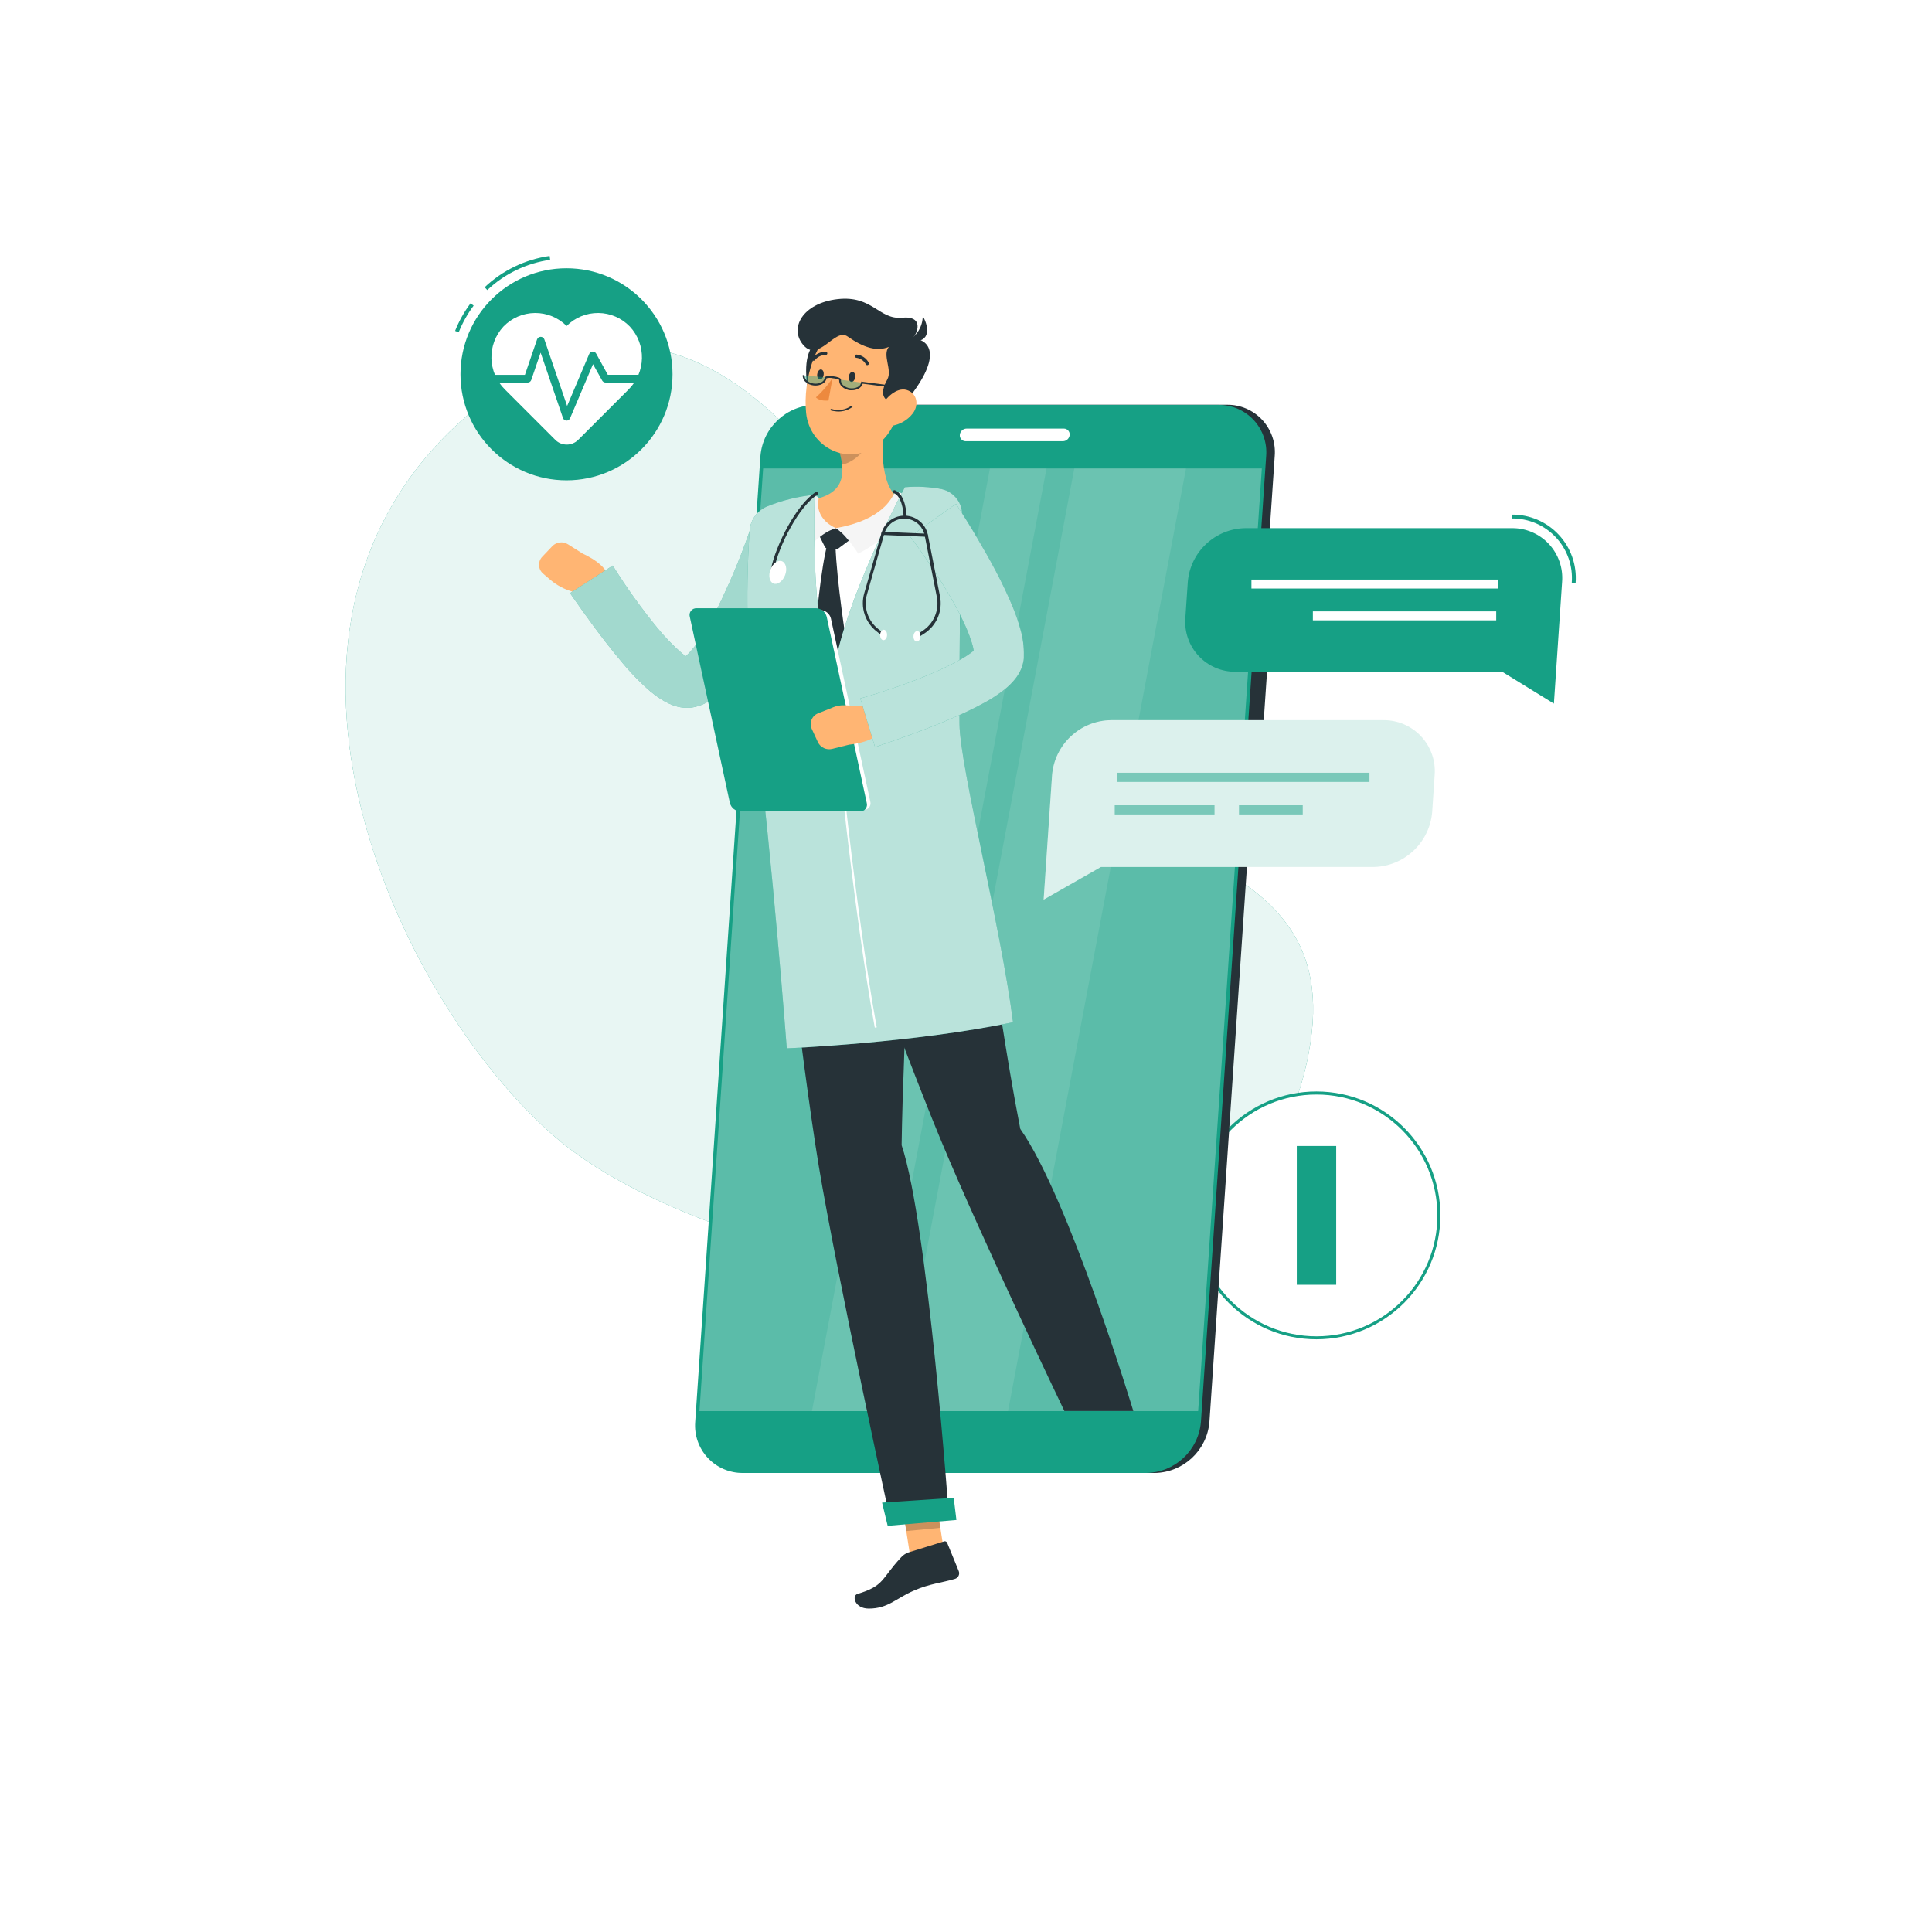
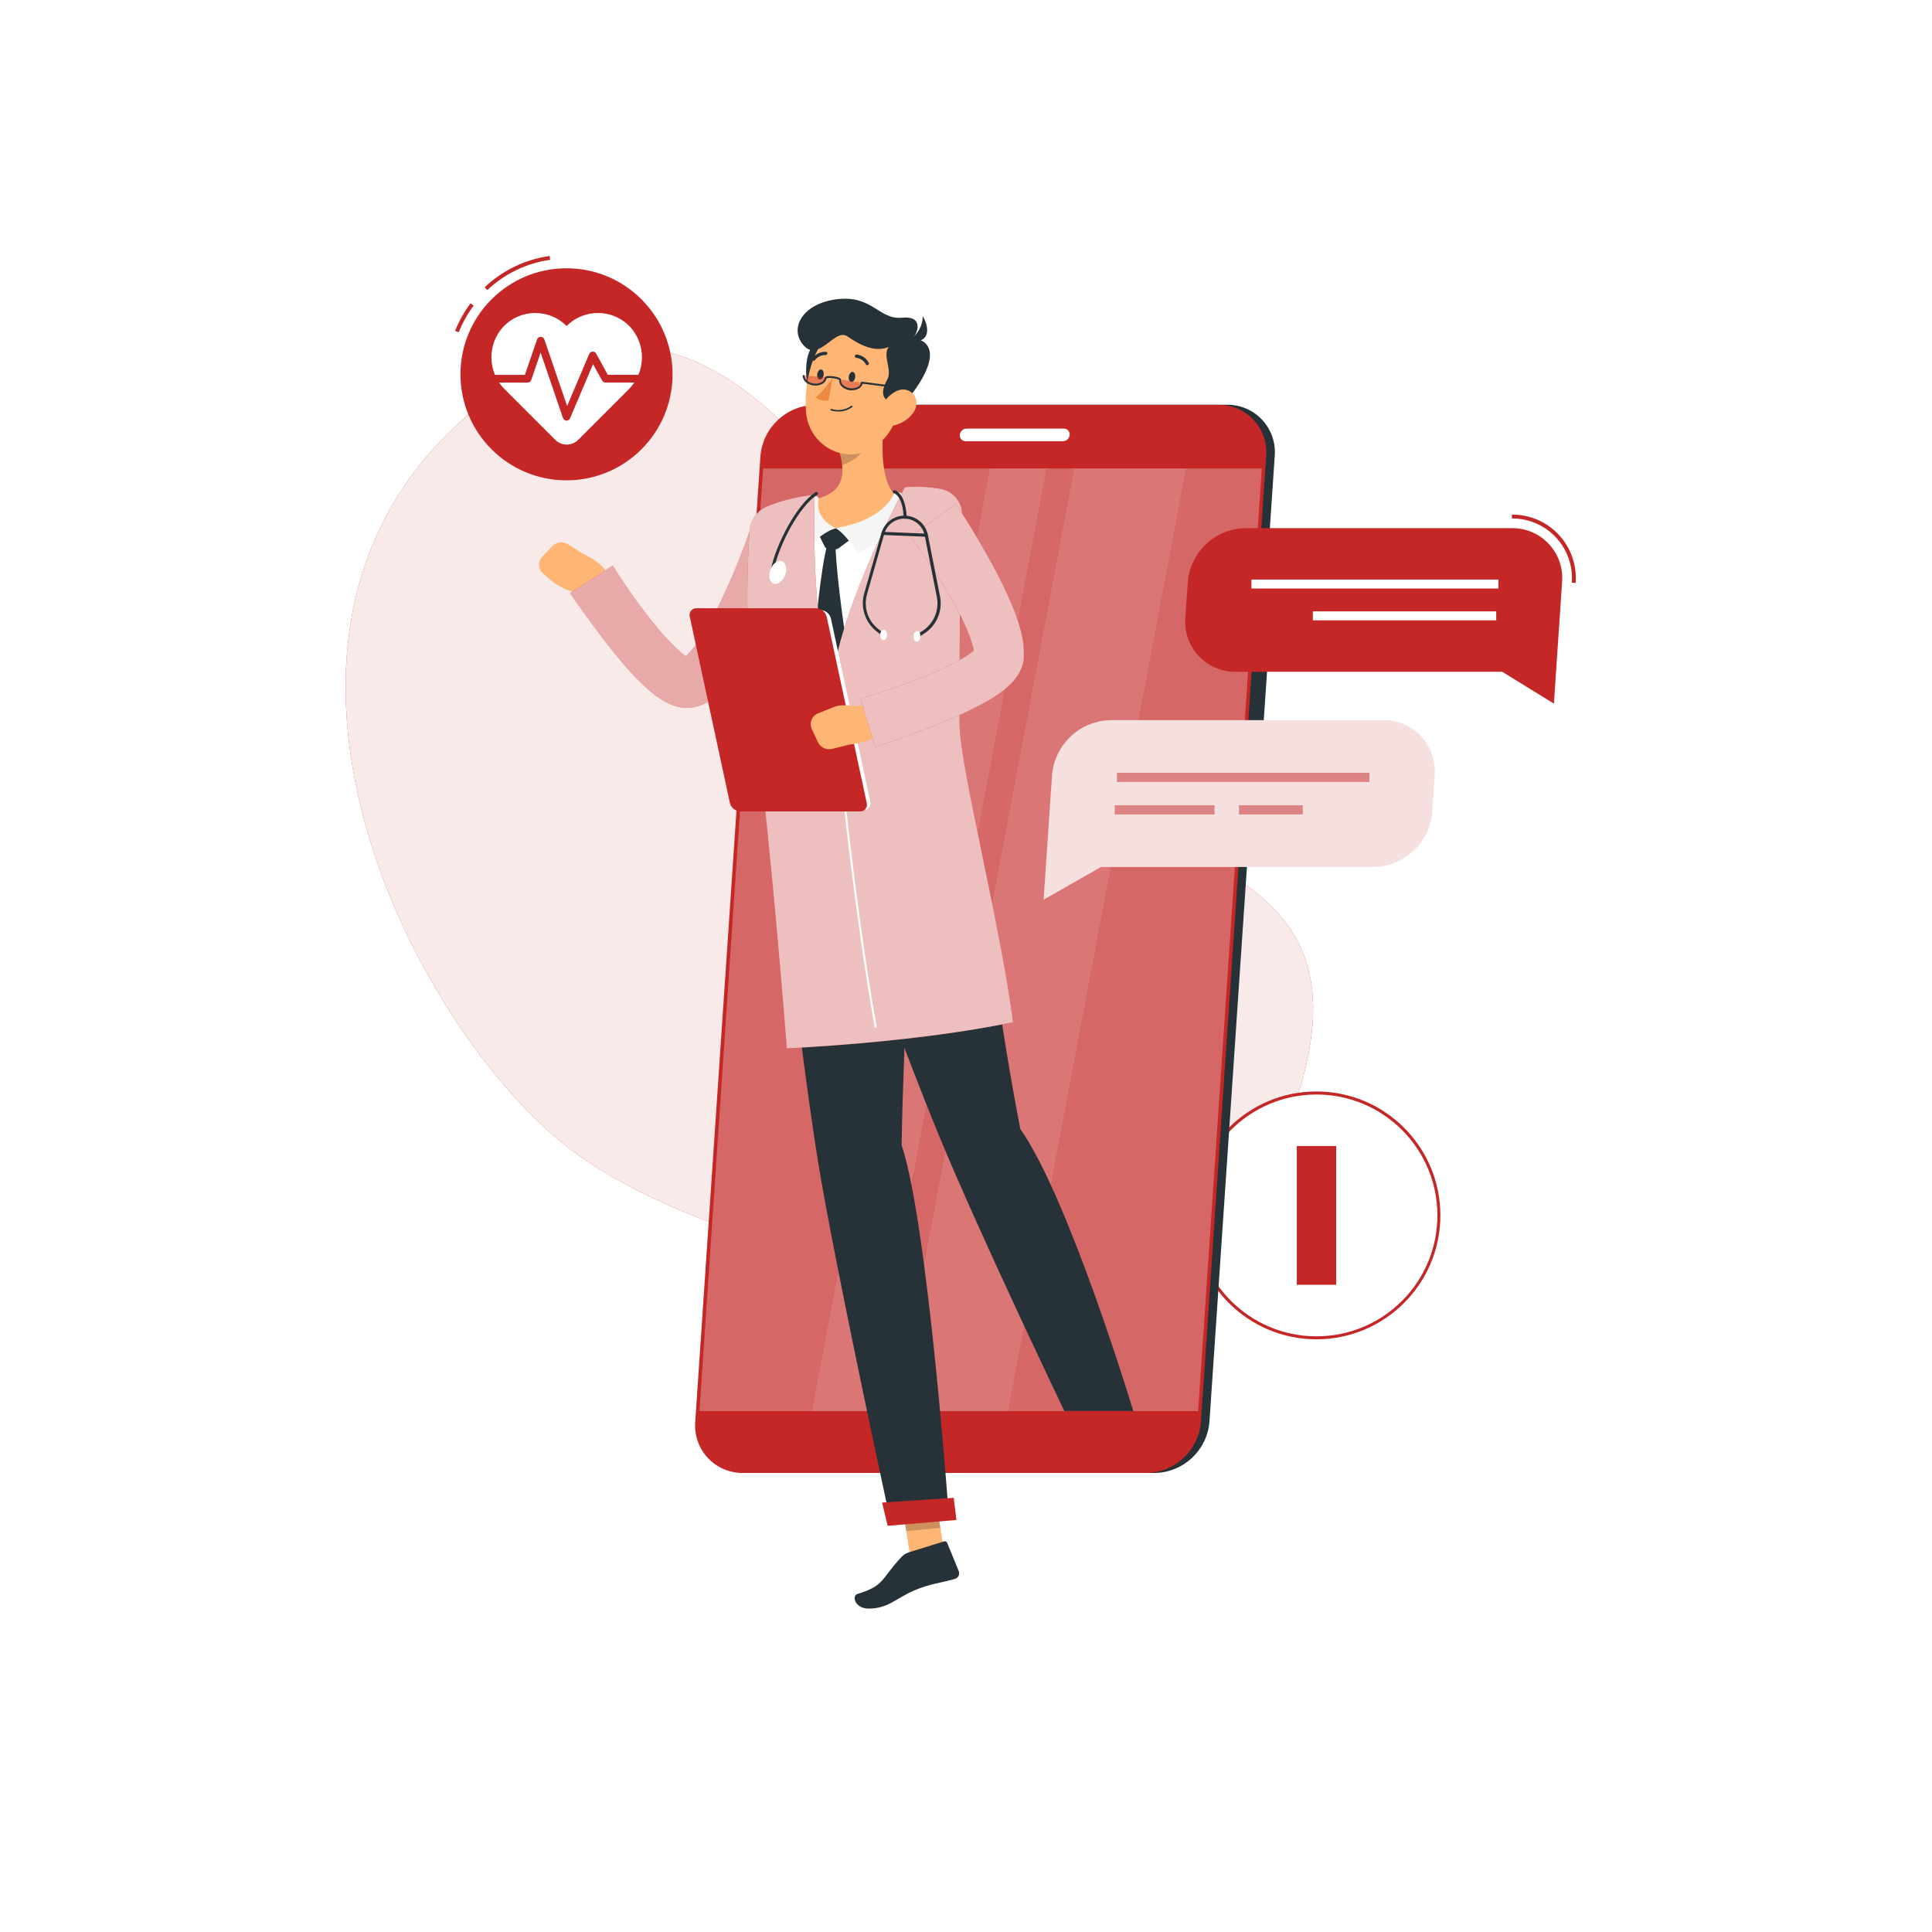
<svg xmlns="http://www.w3.org/2000/svg" class="animated" id="freepik_stories-online-doctor" viewBox="0 0 500 500" version="1.1">
  <style>svg#freepik_stories-online-doctor:not(.animated) .animable {opacity: 0;}svg#freepik_stories-online-doctor.animated #freepik--cross-icon--inject-39 {animation: 1.5s Infinite  linear heartbeat;animation-delay: 0s;}svg#freepik_stories-online-doctor.animated #freepik--pulse-icon--inject-39 {animation: 1.5s Infinite  linear heartbeat;animation-delay: 0s;}svg#freepik_stories-online-doctor.animated #freepik--Character--inject-39 {animation: 1.5s Infinite  linear floating;animation-delay: 0s;}svg#freepik_stories-online-doctor.animated #freepik--Chat--inject-39 {animation: 1.5s Infinite  linear wind;animation-delay: 0s;}            @keyframes heartbeat {                0% {                    transform: scale(1);                }                10% {                    transform: scale(1.1);                }                30% {                    transform: scale(1);                }                40% {                    transform: scale(1);                }                50% {                    transform: scale(1.1);                }                60% {                    transform: scale(1);                }                100% {                    transform: scale(1);                }            }                    @keyframes floating {                0% {                    opacity: 1;                    transform: translateY(0px);                }                50% {                    transform: translateY(-10px);                }                100% {                    opacity: 1;                    transform: translateY(0px);                }            }                    @keyframes wind {                0% {                    transform: rotate( 0deg );                }                25% {                    transform: rotate( 1deg );                }                75% {                    transform: rotate( -1deg );                }            }        .animator-hidden { display: none; }</style>
  <g id="freepik--background-simple--inject-39" class="animable" style="transform-origin: 214.64px 209.774px;">
-     <path d="M253.75,180.64c-28.19-40.82-68.42-129-133.07-72.88-64.17,55.77-16.05,154.59,24.79,188C186.75,329.45,319.7,360,338.22,274.85,351,216.28,284.9,225.73,253.75,180.64Z" style="fill: #16A085; transform-origin: 214.64px 209.774px;" id="el5y1an0yp8w" class="animable" />
+     <path d="M253.75,180.64c-28.19-40.82-68.42-129-133.07-72.88-64.17,55.77-16.05,154.59,24.79,188C186.75,329.45,319.7,360,338.22,274.85,351,216.28,284.9,225.73,253.75,180.64Z" style="fill: #c52727; transform-origin: 214.64px 209.774px;" id="el5y1an0yp8w" class="animable" />
    <g id="el55wx41a5ml">
      <path d="M253.75,180.64c-28.19-40.82-68.42-129-133.07-72.88-64.17,55.77-16.05,154.59,24.79,188C186.75,329.45,319.7,360,338.22,274.85,351,216.28,284.9,225.73,253.75,180.64Z" style="fill: rgb(255, 255, 255); opacity: 0.9; transform-origin: 214.64px 209.774px;" class="animable" id="el1iiex6583pa" />
    </g>
  </g>
  <g id="freepik--Shadow--inject-39" class="animable animator-hidden" style="transform-origin: 250px 416.24px;">
    <ellipse id="freepik--path--inject-39" cx="250" cy="416.24" rx="193.89" ry="11.32" style="fill: rgb(245, 245, 245); transform-origin: 250px 416.24px;" class="animable" />
  </g>
  <g id="freepik--cross-icon--inject-39" class="animable" style="transform-origin: 340.7px 314.54px;">
    <circle cx="340.71" cy="314.54" r="31.68" style="fill: rgb(255, 255, 255); transform-origin: 340.71px 314.54px;" id="elle7tyswb0p" class="animable" />
-     <path d="M340.71,346.61a32.07,32.07,0,1,1,32.06-32.07A32.1,32.1,0,0,1,340.71,346.61Zm0-63.35A31.29,31.29,0,1,0,372,314.54,31.31,31.31,0,0,0,340.71,283.26Z" style="fill: #16A085; transform-origin: 340.7px 314.54px;" id="elh18ocgs7ndt" class="animable" />
-     <rect x="335.61" y="296.58" width="10.2" height="35.92" style="fill: #16A085; transform-origin: 340.71px 314.54px;" id="eluux0i62dbh9" class="animable" />
+     <path d="M340.71,346.61a32.07,32.07,0,1,1,32.06-32.07A32.1,32.1,0,0,1,340.71,346.61Zm0-63.35A31.29,31.29,0,1,0,372,314.54,31.31,31.31,0,0,0,340.71,283.26Z" style="fill: #c52727; transform-origin: 340.7px 314.54px;" id="elh18ocgs7ndt" class="animable" />
+     <rect x="335.61" y="296.58" width="10.2" height="35.92" style="fill: #c52727; transform-origin: 340.71px 314.54px;" id="eluux0i62dbh9" class="animable" />
    <g id="elox47k16l6ts">
-       <rect x="335.61" y="296.58" width="10.2" height="35.92" style="fill: #16A085; transform-origin: 340.71px 314.54px; transform: rotate(90deg);" class="animable" id="el3hbvdox3uzg" />
+       <rect x="335.61" y="296.58" width="10.2" height="35.92" style="fill: #c52727; transform-origin: 340.71px 314.54px; transform: rotate(90deg);" class="animable" id="el3hbvdox3uzg" />
    </g>
  </g>
  <g id="freepik--pulse-icon--inject-39" class="animable" style="transform-origin: 145.915px 95.275px;">
-     <path d="M126.11,75.07l-.68-.73a30.75,30.75,0,0,1,16.81-8.1l.14,1A29.74,29.74,0,0,0,126.11,75.07Z" style="fill: #16A085; transform-origin: 133.905px 70.655px;" id="el75go7ko6d6w" class="animable" />
-     <path d="M118.71,86l-.93-.36a30.77,30.77,0,0,1,4-7.14l.8.6A30.24,30.24,0,0,0,118.71,86Z" style="fill: #16A085; transform-origin: 120.18px 82.25px;" id="els0a7hnljltc" class="animable" />
-     <circle cx="146.61" cy="96.87" r="27.44" style="fill: #16A085; transform-origin: 146.61px 96.87px;" id="el6u4oxh8f1f" class="animable" />
+     <path d="M126.11,75.07l-.68-.73a30.75,30.75,0,0,1,16.81-8.1l.14,1A29.74,29.74,0,0,0,126.11,75.07Z" style="fill: #c52727; transform-origin: 133.905px 70.655px;" id="el75go7ko6d6w" class="animable" />
+     <path d="M118.71,86l-.93-.36a30.77,30.77,0,0,1,4-7.14l.8.6A30.24,30.24,0,0,0,118.71,86Z" style="fill: #c52727; transform-origin: 120.18px 82.25px;" id="els0a7hnljltc" class="animable" />
+     <circle cx="146.61" cy="96.87" r="27.44" style="fill: #c52727; transform-origin: 146.61px 96.87px;" id="el6u4oxh8f1f" class="animable" />
    <path d="M163,84.51a11.46,11.46,0,0,0-16.36-.15,11.45,11.45,0,0,0-16.35.15,11.71,11.71,0,0,0,.41,16.32l13,13a4.2,4.2,0,0,0,5.94,0l13-13A11.71,11.71,0,0,0,163,84.51Z" style="fill: rgb(255, 255, 255); transform-origin: 146.657px 98.03px;" id="elsm11gx39i4b" class="animable" />
-     <path d="M146.61,108.86h0a1,1,0,0,1-.91-.67l-5.79-16.93-2.42,7.08a1,1,0,0,1-.95.67h-9.69a1,1,0,0,1,0-2h9l3.14-9.17a1,1,0,0,1,1.89,0l5.89,17.23,5.72-13.47a1,1,0,0,1,.86-.61,1,1,0,0,1,.93.51L157.3,97h9.11a1,1,0,0,1,0,2h-9.69a1,1,0,0,1-.88-.51l-2.37-4.24-5.94,14A1,1,0,0,1,146.61,108.86Z" style="fill: #16A085; transform-origin: 146.63px 98.013px;" id="eluh3uweuerhq" class="animable" />
+     <path d="M146.61,108.86h0a1,1,0,0,1-.91-.67l-5.79-16.93-2.42,7.08a1,1,0,0,1-.95.67h-9.69a1,1,0,0,1,0-2h9l3.14-9.17a1,1,0,0,1,1.89,0l5.89,17.23,5.72-13.47a1,1,0,0,1,.86-.61,1,1,0,0,1,.93.51L157.3,97h9.11a1,1,0,0,1,0,2h-9.69a1,1,0,0,1-.88-.51l-2.37-4.24-5.94,14A1,1,0,0,1,146.61,108.86Z" style="fill: #c52727; transform-origin: 146.63px 98.013px;" id="eluh3uweuerhq" class="animable" />
  </g>
  <g id="freepik--Character--inject-39" class="animable" style="transform-origin: 234.719px 246.802px;">
    <path d="M298.86,381.2H194.49A12.26,12.26,0,0,1,182.13,368L199,118a14.44,14.44,0,0,1,14.15-13.25H317.54A12.26,12.26,0,0,1,329.9,118L313,368A14.43,14.43,0,0,1,298.86,381.2Z" style="fill: rgb(38, 50, 56); transform-origin: 256.017px 242.975px;" id="el6h2bq45614a" class="animable" />
    <path d="M322,206.56h-2.63a3.42,3.42,0,0,1-3.45-3.7l3.23-47.79a4,4,0,0,1,3.95-3.7h2.63a3.42,3.42,0,0,1,3.45,3.7l-3.23,47.79A4,4,0,0,1,322,206.56Z" style="fill: rgb(38, 50, 56); transform-origin: 322.55px 178.965px;" id="elyy8sf7b4le" class="animable" />
-     <path d="M197.48,174.68h-2.62a2.8,2.8,0,0,1-2.83-3l1.17-17.26a3.3,3.3,0,0,1,3.23-3h2.63a2.81,2.81,0,0,1,2.82,3l-1.17,17.26A3.29,3.29,0,0,1,197.48,174.68Z" style="fill: #16A085; transform-origin: 196.955px 163.05px;" id="eldjouevpmr4" class="animable" />
-     <path d="M195.4,205.5h-2.63a2.8,2.8,0,0,1-2.82-3l1.17-17.26a3.3,3.3,0,0,1,3.23-3H197a2.81,2.81,0,0,1,2.82,3l-1.17,17.26A3.29,3.29,0,0,1,195.4,205.5Z" style="fill: #16A085; transform-origin: 194.885px 193.87px;" id="el5rho16g4nsm" class="animable" />
-     <path d="M296.65,381.2H192.28A12.26,12.26,0,0,1,179.92,368L196.8,118A14.44,14.44,0,0,1,211,104.79H315.33A12.26,12.26,0,0,1,327.69,118L310.8,368A14.43,14.43,0,0,1,296.65,381.2Z" style="fill: #16A085; transform-origin: 253.805px 242.995px;" id="elye9dqx1ftk" class="animable" />
+     <path d="M197.48,174.68h-2.62a2.8,2.8,0,0,1-2.83-3l1.17-17.26a3.3,3.3,0,0,1,3.23-3h2.63a2.81,2.81,0,0,1,2.82,3l-1.17,17.26A3.29,3.29,0,0,1,197.48,174.68Z" style="fill: #c52727; transform-origin: 196.955px 163.05px;" id="eldjouevpmr4" class="animable" />
+     <path d="M195.4,205.5h-2.63a2.8,2.8,0,0,1-2.82-3l1.17-17.26a3.3,3.3,0,0,1,3.23-3H197a2.81,2.81,0,0,1,2.82,3l-1.17,17.26A3.29,3.29,0,0,1,195.4,205.5Z" style="fill: #c52727; transform-origin: 194.885px 193.87px;" id="el5rho16g4nsm" class="animable" />
+     <path d="M296.65,381.2H192.28A12.26,12.26,0,0,1,179.92,368L196.8,118A14.44,14.44,0,0,1,211,104.79H315.33A12.26,12.26,0,0,1,327.69,118L310.8,368A14.43,14.43,0,0,1,296.65,381.2Z" style="fill: #c52727; transform-origin: 253.805px 242.995px;" id="elye9dqx1ftk" class="animable" />
    <g id="el9wgvdpelac">
      <polygon points="181.02 365.2 197.5 121.24 326.56 121.24 310.08 365.2 181.02 365.2" style="fill: rgb(255, 255, 255); opacity: 0.3; transform-origin: 253.79px 243.22px;" class="animable" id="el7eiolwohtn" />
    </g>
    <g id="elfvziu9soin">
      <polygon points="231.97 365.2 278.03 121.24 306.94 121.24 260.88 365.2 231.97 365.2" style="fill: rgb(255, 255, 255); opacity: 0.1; transform-origin: 269.455px 243.22px;" class="animable" id="elixvw2cq8v3m" />
    </g>
    <g id="eleaisyg6nyln">
      <polygon points="210.13 365.2 256.19 121.24 270.84 121.24 224.78 365.2 210.13 365.2" style="fill: rgb(255, 255, 255); opacity: 0.1; transform-origin: 240.485px 243.22px;" class="animable" id="elcv6g0vhhmp5" />
    </g>
    <path d="M250.14,110.92h25.17a1.5,1.5,0,0,1,1.52,1.63h0a1.78,1.78,0,0,1-1.74,1.64H249.92a1.51,1.51,0,0,1-1.52-1.64h0A1.77,1.77,0,0,1,250.14,110.92Z" style="fill: rgb(255, 255, 255); transform-origin: 262.615px 112.555px;" id="elmp6x1xpm89m" class="animable" />
    <polygon points="244.9 405.25 236.08 406.09 232.9 385.74 241.72 384.89 244.9 405.25" style="fill: rgb(255, 181, 115); transform-origin: 238.9px 395.49px;" id="elmap8sv117q" class="animable" />
    <path d="M235.07,401.78l9.24-2.87a.65.65,0,0,1,.82.38l3,7.33a1.52,1.52,0,0,1-1,2c-3.34,1-6.52,1.23-10.55,3-4.71,2-6.68,4.68-11.75,4.68-3.63,0-4.45-3.33-2.91-3.79,7-2.12,6.08-3.86,11.16-9.33A4.68,4.68,0,0,1,235.07,401.78Z" style="fill: rgb(38, 50, 56); transform-origin: 234.705px 407.587px;" id="elae945crtkg" class="animable" />
    <g id="eljgimu7s94z">
      <polygon points="232.9 385.74 234.54 396.24 243.37 395.39 241.73 384.89 232.9 385.74" style="opacity: 0.2; transform-origin: 238.135px 390.565px;" class="animable" id="el9k99xj1dg6" />
    </g>
    <path d="M239.28,128.6c-11.57-1.36-23.08-.45-34.63,1.79a9.23,9.23,0,0,0-7.41,8c-1.25,11.06-2.68,35.85,2.9,72.83l47.28-4c.09-6.71-4.68-37.28-.74-69A8.47,8.47,0,0,0,239.28,128.6Z" style="fill: rgb(255, 255, 255); transform-origin: 221.76px 169.59px;" id="el8l4uo4c6p9h" class="animable" />
    <path d="M211.75,138.08l1.69,3.38a1,1,0,0,0,.89.58l1.83.1a1.42,1.42,0,0,0,.91-.28l3.15-2.35-3.89-2.83Z" style="fill: rgb(38, 50, 56); transform-origin: 215.985px 139.411px;" id="el0eugn5akt6k6" class="animable" />
    <path d="M216.22,141.17a3.08,3.08,0,0,0-2.13-.17c-1.49,5.25-3.12,20.32-3.29,27,4.52,13.17,6,14.5,6,14.5l2.29-15.85S216.52,150.44,216.22,141.17Z" style="fill: rgb(38, 50, 56); transform-origin: 214.945px 161.692px;" id="elk2d78q74vx" class="animable" />
    <path d="M229.27,105.8c-1.08,6.52-2,18.43,2.68,22.64-3.43,3.6-7.92,7.77-15.62,8.24s-6.51-4.86-4.56-7.71c7.19-1.92,6.84-7.28,5.43-12.29Z" style="fill: rgb(255, 181, 115); transform-origin: 221.132px 121.255px;" id="elyvay7kmrchp" class="animable" />
    <path d="M233.91,127.87a9.6,9.6,0,0,0-1.69-.55.67.67,0,0,0-.75.31c-.74,1.26-3,6.89-15.14,9.05,2,1.18,4.65,4.84,5.79,6.6,3.64-1.89,13.11-7.54,12.21-14.85A.74.74,0,0,0,233.91,127.87Z" style="fill: rgb(245, 245, 245); transform-origin: 225.36px 135.289px;" id="eldthsmeyubz9" class="animable" />
    <path d="M211.84,129.27a.7.7,0,0,0-.82-.84,9.39,9.39,0,0,0-1.24.33,1,1,0,0,0-.26.15c-.93.86-6,8.18-1.25,14.1,1-1.61,4.45-5.26,8.06-6.33C212.91,135.14,211.23,132.27,211.84,129.27Z" style="fill: rgb(245, 245, 245); transform-origin: 211.299px 135.713px;" id="elme8cat8n7cn" class="animable" />
    <g id="elt179fvuce5p">
      <path d="M224.35,110.24l-7.14,6.44a20.62,20.62,0,0,1,.72,3.56c2.76-.47,6.47-3.6,6.67-6.5A9.48,9.48,0,0,0,224.35,110.24Z" style="opacity: 0.2; transform-origin: 220.936px 115.24px;" class="animable" id="el1cqkgjmsrc6" />
    </g>
    <path d="M214.81,86.09c-6.16,2.41-6.56,7.47-6,13s6.58,1.87,7.92-1.59S223.34,82.75,214.81,86.09Z" style="fill: rgb(38, 50, 56); transform-origin: 214.098px 93.704px;" id="elm29n5xg49u" class="animable" />
    <path d="M234.46,97.12c-1.71,8.71-2.28,13.88-7.26,17.89-7.51,6-17.68.82-18.58-8.16-.81-8.09,2.12-21,11.09-23.52A11.72,11.72,0,0,1,234.46,97.12Z" style="fill: rgb(255, 181, 115); transform-origin: 221.616px 100.222px;" id="elrcprp6px02b" class="animable" />
    <path d="M234.1,104.33c-7.33.39-5.78-3.77-4.45-6.16s-1.38-6.34.39-8.39c-3.16,1.26-6.49.22-10.72-2.72-3.28-2.29-7.39,6.86-11.39,2.27-3.78-4.33-.27-10.86,8.81-11.91s10.73,5.37,16.69,4.8,3.89,4.34,2.72,5.34C241.15,87.89,243.88,92.67,234.1,104.33Z" style="fill: rgb(38, 50, 56); transform-origin: 223.549px 90.83px;" id="eluhkene7jyq" class="animable" />
    <path d="M235,88.17a7.34,7.34,0,0,0,3.81-6.39C240.79,85.25,240.58,89.19,235,88.17Z" style="fill: rgb(38, 50, 56); transform-origin: 237.474px 85.057px;" id="elykfl0d26fe7" class="animable" />
    <path d="M216,106.42a6,6,0,0,0,4.58-1.08.2.2,0,0,0,0-.29.21.21,0,0,0-.29,0,5.77,5.77,0,0,1-5.09.79.23.23,0,0,0-.27.14.21.21,0,0,0,.14.26A5.29,5.29,0,0,0,216,106.42Z" style="fill: rgb(38, 50, 56); transform-origin: 217.782px 105.75px;" id="elpms0klyg7nd" class="animable" />
    <path d="M236.23,107a8.52,8.52,0,0,1-5.59,3.22c-2.91.38-3.88-2.33-2.66-4.86,1.11-2.28,4-5.22,6.68-4.43S237.91,104.8,236.23,107Z" style="fill: rgb(255, 181, 115); transform-origin: 232.321px 105.527px;" id="elnglo5oi94y" class="animable" />
    <path d="M233.34,296.37c.35-26.11,3.69-88.3,3.69-88.3l-36.86,3.11s7.33,64.09,11.75,90.73c4.6,27.69,18.71,92.56,18.71,92.56l15-1.28S240.15,316.56,233.34,296.37Z" style="fill: rgb(38, 50, 56); transform-origin: 222.9px 301.27px;" id="elxqgletikc4" class="animable" />
-     <polygon points="229.73 394.88 247.52 393.37 246.82 387.63 228.28 388.87 229.73 394.88" style="fill: #16A085; transform-origin: 237.9px 391.255px;" id="elxk82fcm57m" class="animable" />
+     <polygon points="229.73 394.88 247.52 393.37 246.82 387.63 228.28 388.87 229.73 394.88" style="fill: #c52727; transform-origin: 237.9px 391.255px;" id="elxk82fcm57m" class="animable" />
    <path d="M221.32,97.64c-.09.71-.55,1.25-1,1.2s-.76-.67-.66-1.39.55-1.25,1-1.2S221.42,96.93,221.32,97.64Z" style="fill: rgb(38, 50, 56); transform-origin: 220.49px 97.545px;" id="elfibheb2xr8b" class="animable" />
    <path d="M213.16,97c-.09.72-.55,1.25-1,1.2s-.76-.67-.66-1.38.55-1.25,1-1.2S213.26,96.25,213.16,97Z" style="fill: rgb(38, 50, 56); transform-origin: 212.33px 96.91px;" id="elxz5xf8h0kx" class="animable" />
    <path d="M215.46,97.84a24.82,24.82,0,0,1-4.3,5c1.06,1.11,3.25.81,3.25.81Z" style="fill: rgb(237, 137, 62); transform-origin: 213.31px 100.763px;" id="el85vtiac93ka" class="animable" />
    <g id="elpu9xb2kfrtq">
-       <path d="M208,97.18c-.15,1.14,1,2.09,2.59,2.29s3.06-.67,3.2-1.81" style="fill: #16A085; opacity: 0.4; transform-origin: 210.888px 98.339px;" class="animable" id="elht74wb6qb2t" />
+       <path d="M208,97.18c-.15,1.14,1,2.09,2.59,2.29s3.06-.67,3.2-1.81" style="fill: #c52727; opacity: 0.4; transform-origin: 210.888px 98.339px;" class="animable" id="elht74wb6qb2t" />
    </g>
    <g id="elfdtlwvy9s15">
-       <path d="M217.45,98.24c-.22,1.13.89,2.15,2.45,2.45s3.09-.5,3.3-1.62" style="fill: #16A085; opacity: 0.4; transform-origin: 220.311px 99.497px;" class="animable" id="el7ujc1jtedcm" />
+       <path d="M217.45,98.24c-.22,1.13.89,2.15,2.45,2.45s3.09-.5,3.3-1.62" style="fill: #c52727; opacity: 0.4; transform-origin: 220.311px 99.497px;" class="animable" id="el7ujc1jtedcm" />
    </g>
    <path d="M220.52,101a4.89,4.89,0,0,1-.54,0,3.8,3.8,0,0,1-2.07-.93,2.08,2.08,0,0,1-.72-1.77,5,5,0,0,0-1.6-.4,3.49,3.49,0,0,0-1.69,0c-.14,1.22-1.66,2.06-3.36,1.85a3.72,3.72,0,0,1-2.07-.92,2.1,2.1,0,0,1-.72-1.77l.48.06a1.61,1.61,0,0,0,.57,1.36,3.24,3.24,0,0,0,1.8.79c1.44.19,2.72-.48,2.85-1.48.07-.56,1.23-.52,2.19-.4s2.1.39,2,.94a1.6,1.6,0,0,0,.57,1.36,3.44,3.44,0,0,0,3.75.48,1.6,1.6,0,0,0,.9-1.17l0-.24,12.34,1.59-.06.48-11.88-1.53a2.15,2.15,0,0,1-1.1,1.29A3.53,3.53,0,0,1,220.52,101Z" style="fill: rgb(38, 50, 56); transform-origin: 221.471px 99.034px;" id="elvo7hpymeio" class="animable" />
    <path d="M224.46,94.5a.36.36,0,0,0,.2-.06.43.43,0,0,0,.16-.58,4,4,0,0,0-3.14-2.1.43.43,0,0,0-.45.4.42.42,0,0,0,.39.44h0a3.21,3.21,0,0,1,2.47,1.7A.41.41,0,0,0,224.46,94.5Z" style="fill: rgb(38, 50, 56); transform-origin: 223.052px 93.13px;" id="elvjh2n0oarzk" class="animable" />
    <path d="M210.52,93.37a.43.43,0,0,0,.37-.15,3.41,3.41,0,0,1,2.76-1.34.42.42,0,0,0,.46-.38.41.41,0,0,0-.36-.46,4.3,4.3,0,0,0-3.5,1.65.42.42,0,0,0,.05.59A.51.51,0,0,0,210.52,93.37Z" style="fill: rgb(38, 50, 56); transform-origin: 212.133px 92.205px;" id="elp5334of3rrm" class="animable" />
    <path d="M264.05,292.16c-7.65-39.32-9.37-70.07-16.63-85l-35.71,4s21.27,58.59,31.66,83.6c10.79,26,32.09,70.42,32.09,70.42H293.3S276.65,310.07,264.05,292.16Z" style="fill: rgb(38, 50, 56); transform-origin: 252.505px 286.17px;" id="elwg35kfojkma" class="animable" />
    <path d="M150.86,143.31,147,140.87a3.22,3.22,0,0,0-4.06.47l-2.62,2.76a3,3,0,0,0,.26,4.37l1.87,1.6a15.25,15.25,0,0,0,5.57,3l5.65,1.67,3.71-4C158.51,146.57,150.86,143.31,150.86,143.31Z" style="fill: rgb(255, 181, 115); transform-origin: 148.496px 147.548px;" id="el2v6a29ps5xj" class="animable" />
-     <path d="M208,141.44c-1.4,3.42-2.77,6.6-4.26,9.85s-3,6.46-4.67,9.65-3.45,6.36-5.47,9.54c-1,1.58-2.11,3.16-3.37,4.75a30.34,30.34,0,0,1-4.6,4.77,16.51,16.51,0,0,1-3.69,2.28c-.42.16-.81.32-1.27.46l-.7.19a8.35,8.35,0,0,1-1.07.19,10,10,0,0,1-3.64-.26,14.82,14.82,0,0,1-4.18-1.91,24,24,0,0,1-2.75-2,65.72,65.72,0,0,1-7.95-8.27c-2.33-2.8-4.53-5.61-6.64-8.48s-4.14-5.69-6.22-8.7l11.06-7.14a149.17,149.17,0,0,0,11.56,16.15,54.44,54.44,0,0,0,6.37,6.59,12.56,12.56,0,0,0,1.41,1c.37.25.74.35.48.26a2.56,2.56,0,0,0-1.08-.06,2.38,2.38,0,0,0-.43.08h-.08c-.05,0-.05,0-.06,0a6.05,6.05,0,0,0,.65-.49,18.45,18.45,0,0,0,2.47-2.74c.85-1.14,1.7-2.42,2.51-3.75a91.72,91.72,0,0,0,4.52-8.54c1.4-3,2.75-6,4-9.12s2.44-6.29,3.45-9.32Z" style="fill: #16A085; transform-origin: 177.76px 159.801px;" id="el4lco9iex7dh" class="animable" />
+     <path d="M208,141.44c-1.4,3.42-2.77,6.6-4.26,9.85s-3,6.46-4.67,9.65-3.45,6.36-5.47,9.54c-1,1.58-2.11,3.16-3.37,4.75a30.34,30.34,0,0,1-4.6,4.77,16.51,16.51,0,0,1-3.69,2.28c-.42.16-.81.32-1.27.46l-.7.19a8.35,8.35,0,0,1-1.07.19,10,10,0,0,1-3.64-.26,14.82,14.82,0,0,1-4.18-1.91,24,24,0,0,1-2.75-2,65.72,65.72,0,0,1-7.95-8.27c-2.33-2.8-4.53-5.61-6.64-8.48s-4.14-5.69-6.22-8.7l11.06-7.14a149.17,149.17,0,0,0,11.56,16.15,54.44,54.44,0,0,0,6.37,6.59,12.56,12.56,0,0,0,1.41,1c.37.25.74.35.48.26a2.56,2.56,0,0,0-1.08-.06,2.38,2.38,0,0,0-.43.08h-.08c-.05,0-.05,0-.06,0a6.05,6.05,0,0,0,.65-.49,18.45,18.45,0,0,0,2.47-2.74c.85-1.14,1.7-2.42,2.51-3.75a91.72,91.72,0,0,0,4.52-8.54c1.4-3,2.75-6,4-9.12s2.44-6.29,3.45-9.32Z" style="fill: #c52727; transform-origin: 177.76px 159.801px;" id="el4lco9iex7dh" class="animable" />
    <g id="elb210i615a1">
      <g style="opacity: 0.6; transform-origin: 177.76px 159.801px;" class="animable" id="elsn9pxsrszrm">
        <path d="M208,141.44c-1.4,3.42-2.77,6.6-4.26,9.85s-3,6.46-4.67,9.65-3.45,6.36-5.47,9.54c-1,1.58-2.11,3.16-3.37,4.75a30.34,30.34,0,0,1-4.6,4.77,16.51,16.51,0,0,1-3.69,2.28c-.42.16-.81.32-1.27.46l-.7.19a8.35,8.35,0,0,1-1.07.19,10,10,0,0,1-3.64-.26,14.82,14.82,0,0,1-4.18-1.91,24,24,0,0,1-2.75-2,65.72,65.72,0,0,1-7.95-8.27c-2.33-2.8-4.53-5.61-6.64-8.48s-4.14-5.69-6.22-8.7l11.06-7.14a149.17,149.17,0,0,0,11.56,16.15,54.44,54.44,0,0,0,6.37,6.59,12.56,12.56,0,0,0,1.41,1c.37.25.74.35.48.26a2.56,2.56,0,0,0-1.08-.06,2.38,2.38,0,0,0-.43.08h-.08c-.05,0-.05,0-.06,0a6.05,6.05,0,0,0,.65-.49,18.45,18.45,0,0,0,2.47-2.74c.85-1.14,1.7-2.42,2.51-3.75a91.72,91.72,0,0,0,4.52-8.54c1.4-3,2.75-6,4-9.12s2.44-6.29,3.45-9.32Z" style="fill: rgb(255, 255, 255); transform-origin: 177.76px 159.801px;" id="el6v3l9lwy4ub" class="animable" />
      </g>
    </g>
-     <path d="M234.18,126.09c-3.75,7-17.1,33.67-18.72,50.13-5.91-15-4.62-48.18-4.62-48.18a44.43,44.43,0,0,0-12.27,3A7.41,7.41,0,0,0,194,137.3a262.07,262.07,0,0,0,1.62,51.47c4.15,32.3,8,82.53,8,82.53s33.05-1.38,58.55-6.76c-3.11-24.69-13.75-66.07-13.85-77.15-.12-14.26.21-42.14.66-53.78a6.89,6.89,0,0,0-5.52-7.07A34.57,34.57,0,0,0,234.18,126.09Z" style="fill: #16A085; transform-origin: 227.791px 198.631px;" id="elrisof9ebq3g" class="animable" />
+     <path d="M234.18,126.09c-3.75,7-17.1,33.67-18.72,50.13-5.91-15-4.62-48.18-4.62-48.18a44.43,44.43,0,0,0-12.27,3A7.41,7.41,0,0,0,194,137.3a262.07,262.07,0,0,0,1.62,51.47c4.15,32.3,8,82.53,8,82.53s33.05-1.38,58.55-6.76c-3.11-24.69-13.75-66.07-13.85-77.15-.12-14.26.21-42.14.66-53.78a6.89,6.89,0,0,0-5.52-7.07A34.57,34.57,0,0,0,234.18,126.09Z" style="fill: #c52727; transform-origin: 227.791px 198.631px;" id="elrisof9ebq3g" class="animable" />
    <g id="elyzvymfa9y5b">
      <path d="M234.18,126.09c-3.75,7-17.1,33.67-18.72,50.13-5.91-15-4.62-48.18-4.62-48.18a44.43,44.43,0,0,0-12.27,3A7.41,7.41,0,0,0,194,137.3a262.07,262.07,0,0,0,1.62,51.47c4.15,32.3,8,82.53,8,82.53s33.05-1.38,58.55-6.76c-3.11-24.69-13.75-66.07-13.85-77.15-.12-14.26.21-42.15.66-53.79a6.78,6.78,0,0,0-5.21-7A34.31,34.31,0,0,0,234.18,126.09Z" style="fill: rgb(255, 255, 255); opacity: 0.7; transform-origin: 227.791px 198.63px;" class="animable" id="elu4xjwpyuj3n" />
    </g>
    <path d="M226.39,265.94c-5.74-31.67-10.29-78.14-10.66-83.73l.51,0c.37,5.59,4.93,52,10.66,83.67Z" style="fill: rgb(255, 255, 255); transform-origin: 221.315px 224.075px;" id="elog66af4j59e" class="animable" />
    <path d="M223.53,209.6H193.05a2.85,2.85,0,0,1-2.64-2.17l-10.19-47.37a1.7,1.7,0,0,1,1.7-2.17h30.47a2.85,2.85,0,0,1,2.65,2.17l10.19,47.37A1.7,1.7,0,0,1,223.53,209.6Z" style="fill: rgb(255, 255, 255); transform-origin: 202.725px 183.745px;" id="elpfxfey7t3r" class="animable" />
-     <path d="M222.58,210h-31a2.91,2.91,0,0,1-2.69-2.21l-10.37-48.17a1.74,1.74,0,0,1,1.74-2.21h31a2.91,2.91,0,0,1,2.69,2.21l10.36,48.17A1.73,1.73,0,0,1,222.58,210Z" style="fill: #16A085; transform-origin: 201.417px 183.705px;" id="eluoyfhyi78oj" class="animable" />
+     <path d="M222.58,210h-31a2.91,2.91,0,0,1-2.69-2.21l-10.37-48.17a1.74,1.74,0,0,1,1.74-2.21h31a2.91,2.91,0,0,1,2.69,2.21l10.36,48.17A1.73,1.73,0,0,1,222.58,210Z" style="fill: #c52727; transform-origin: 201.417px 183.705px;" id="eluoyfhyi78oj" class="animable" />
    <path d="M226.13,182.82l-7.71-.29a6.61,6.61,0,0,0-2.71.48l-4,1.6a3,3,0,0,0-1.64,4l1.6,3.46a3.24,3.24,0,0,0,3.7,1.74l4.41-1.1s8.28-.66,8.58-5Z" style="fill: rgb(255, 181, 115); transform-origin: 219.087px 188.216px;" id="elje285o5pbo8" class="animable" />
-     <path d="M247.42,130.38c1.91,3,3.66,5.74,5.38,8.68s3.41,5.85,5,8.89,3.1,6.18,4.47,9.54a48.59,48.59,0,0,1,1.82,5.39,22.59,22.59,0,0,1,.88,6.87v.39a1.92,1.92,0,0,1,0,.2c0,.36-.1.72-.17,1.08s-.16.64-.26,1-.21.55-.32.83a11.17,11.17,0,0,1-1.46,2.42,17.45,17.45,0,0,1-2.77,2.76,36.41,36.41,0,0,1-5,3.31,95.27,95.27,0,0,1-9.52,4.54c-3.15,1.34-6.29,2.56-9.45,3.71s-6.27,2.26-9.56,3.36l-3.81-12.6c3-.82,6.06-1.83,9.05-2.85s6-2.16,8.84-3.35a77.92,77.92,0,0,0,8.14-3.93,23.49,23.49,0,0,0,3.17-2.11,3.81,3.81,0,0,0,.7-.69,1.07,1.07,0,0,0-.2.33c0,.09-.05.15-.1.26a2.37,2.37,0,0,0-.09.36,2.43,2.43,0,0,0-.08.47c0,.06,0,.07,0,.05v-.07a11.76,11.76,0,0,0-.55-2.79,36.08,36.08,0,0,0-1.42-3.85,78.1,78.1,0,0,0-4.14-8.07c-1.56-2.68-3.22-5.36-5-8s-3.6-5.27-5.43-7.67Z" style="fill: #16A085; transform-origin: 243.814px 161.865px;" id="eliitgwk4nezj" class="animable" />
+     <path d="M247.42,130.38c1.91,3,3.66,5.74,5.38,8.68s3.41,5.85,5,8.89,3.1,6.18,4.47,9.54a48.59,48.59,0,0,1,1.82,5.39,22.59,22.59,0,0,1,.88,6.87v.39a1.92,1.92,0,0,1,0,.2c0,.36-.1.72-.17,1.08s-.16.64-.26,1-.21.55-.32.83a11.17,11.17,0,0,1-1.46,2.42,17.45,17.45,0,0,1-2.77,2.76,36.41,36.41,0,0,1-5,3.31,95.27,95.27,0,0,1-9.52,4.54c-3.15,1.34-6.29,2.56-9.45,3.71s-6.27,2.26-9.56,3.36l-3.81-12.6c3-.82,6.06-1.83,9.05-2.85s6-2.16,8.84-3.35a77.92,77.92,0,0,0,8.14-3.93,23.49,23.49,0,0,0,3.17-2.11,3.81,3.81,0,0,0,.7-.69,1.07,1.07,0,0,0-.2.33c0,.09-.05.15-.1.26a2.37,2.37,0,0,0-.09.36,2.43,2.43,0,0,0-.08.47c0,.06,0,.07,0,.05v-.07a11.76,11.76,0,0,0-.55-2.79,36.08,36.08,0,0,0-1.42-3.85,78.1,78.1,0,0,0-4.14-8.07c-1.56-2.68-3.22-5.36-5-8s-3.6-5.27-5.43-7.67Z" style="fill: #c52727; transform-origin: 243.814px 161.865px;" id="eliitgwk4nezj" class="animable" />
    <g id="elp04uqotkrqd">
      <g style="opacity: 0.7; transform-origin: 243.814px 161.865px;" class="animable" id="elem5pzvx5ibp">
        <path d="M247.42,130.38c1.91,3,3.66,5.74,5.38,8.68s3.41,5.85,5,8.89,3.1,6.18,4.47,9.54a48.59,48.59,0,0,1,1.82,5.39,22.59,22.59,0,0,1,.88,6.87v.39a1.92,1.92,0,0,1,0,.2c0,.36-.1.72-.17,1.08s-.16.64-.26,1-.21.55-.32.83a11.17,11.17,0,0,1-1.46,2.42,17.45,17.45,0,0,1-2.77,2.76,36.41,36.41,0,0,1-5,3.31,95.27,95.27,0,0,1-9.52,4.54c-3.15,1.34-6.29,2.56-9.45,3.71s-6.27,2.26-9.56,3.36l-3.81-12.6c3-.82,6.06-1.83,9.05-2.85s6-2.16,8.84-3.35a77.92,77.92,0,0,0,8.14-3.93,23.49,23.49,0,0,0,3.17-2.11,3.81,3.81,0,0,0,.7-.69,1.07,1.07,0,0,0-.2.33c0,.09-.05.15-.1.26a2.37,2.37,0,0,0-.09.36,2.43,2.43,0,0,0-.08.47c0,.06,0,.07,0,.05v-.07a11.76,11.76,0,0,0-.55-2.79,36.08,36.08,0,0,0-1.42-3.85,78.1,78.1,0,0,0-4.14-8.07c-1.56-2.68-3.22-5.36-5-8s-3.6-5.27-5.43-7.67Z" style="fill: rgb(255, 255, 255); transform-origin: 243.814px 161.865px;" id="elr0zlu27f35g" class="animable" />
      </g>
    </g>
    <path d="M237.3,165.08a.39.39,0,0,1-.33-.19.39.39,0,0,1,.12-.55l1.56-1a8.5,8.5,0,0,0,3.8-8.86l-3.14-15.9a5.38,5.38,0,0,0-10.46-.44l-4.45,15.59a8.47,8.47,0,0,0,3,9.14l1.48,1.12a.4.4,0,0,1,.07.56.39.39,0,0,1-.55.07L227,163.51a9.28,9.28,0,0,1-3.33-10l4.46-15.59a6.18,6.18,0,0,1,12,.5l3.14,15.91a9.28,9.28,0,0,1-4.15,9.68l-1.57,1A.33.33,0,0,1,237.3,165.08Z" style="fill: rgb(38, 50, 56); transform-origin: 233.377px 149.265px;" id="el7qi55ht003w" class="animable" />
    <path d="M239.7,138.91h0l-11.23-.47a.4.4,0,0,1-.38-.42.42.42,0,0,1,.42-.38l11.22.47a.4.4,0,0,1,.38.42A.39.39,0,0,1,239.7,138.91Z" style="fill: rgb(38, 50, 56); transform-origin: 234.1px 138.275px;" id="elkxpel9y1hs8" class="animable" />
    <path d="M234.24,134.25a.41.41,0,0,1-.4-.39c0-2-.62-5.47-2.49-6.23a.4.4,0,1,1,.3-.74c2.77,1.14,3,6.36,3,7a.41.41,0,0,1-.39.41Z" style="fill: rgb(38, 50, 56); transform-origin: 232.864px 130.575px;" id="ell4ub6pch8i" class="animable" />
    <path d="M199.89,147.84h-.08a.4.4,0,0,1-.31-.47c1.32-6.57,6.78-16.94,11.59-20a.39.39,0,0,1,.54.13.38.38,0,0,1-.12.54c-4.65,2.94-9.95,13-11.23,19.47A.4.4,0,0,1,199.89,147.84Z" style="fill: rgb(38, 50, 56); transform-origin: 205.594px 137.576px;" id="elgoj2whq2vau" class="animable" />
    <path d="M203.17,148.87c-.62,1.59-2,2.55-3,2.14s-1.39-2-.77-3.63,2-2.55,3-2.13S203.8,147.28,203.17,148.87Z" style="fill: rgb(255, 255, 255); transform-origin: 201.287px 148.127px;" id="eluojbz91x8ja" class="animable" />
    <path d="M229.57,164.36c0,.74-.46,1.33-.95,1.31s-.87-.64-.84-1.39.46-1.34.95-1.31S229.6,163.61,229.57,164.36Z" style="fill: rgb(255, 255, 255); transform-origin: 228.675px 164.32px;" id="ell3zkqpwvso" class="animable" />
    <path d="M238.19,164.72c0,.74-.45,1.33-.95,1.31s-.86-.64-.83-1.39.45-1.33,1-1.31S238.22,164,238.19,164.72Z" style="fill: rgb(255, 255, 255); transform-origin: 237.3px 164.68px;" id="elr0ysislrix" class="animable" />
  </g>
  <g id="freepik--Chat--inject-39" class="animable" style="transform-origin: 338.955px 183.005px;">
-     <path d="M407.77,150.85l-1-.06a15.41,15.41,0,0,0-15.49-16.61v-1a16.4,16.4,0,0,1,16.49,17.67Z" style="fill: #16A085; transform-origin: 399.55px 142.015px;" id="el0w7yk7j0ulo" class="animable" />
+     <path d="M407.77,150.85l-1-.06a15.41,15.41,0,0,0-15.49-16.61v-1a16.4,16.4,0,0,1,16.49,17.67Z" style="fill: #c52727; transform-origin: 399.55px 142.015px;" id="el0w7yk7j0ulo" class="animable" />
    <g id="el8g0d6bytkp9">
-       <rect x="402.54" y="159.04" width="8.28" height="1" style="fill: #16A085; transform-origin: 406.68px 159.54px; transform: rotate(-85.9958deg);" class="animable" id="elwepe9wk08mq" />
+       <rect x="402.54" y="159.04" width="8.28" height="1" style="fill: #c52727; transform-origin: 406.68px 159.54px; transform: rotate(-85.9958deg);" class="animable" id="elwepe9wk08mq" />
    </g>
-     <path d="M391.28,136.68h-69a15.18,15.18,0,0,0-14.88,13.94l-.63,9.29a12.91,12.91,0,0,0,13,13.94h69l13.38,8.25,2.12-31.48A12.9,12.9,0,0,0,391.28,136.68Z" style="fill: #16A085; transform-origin: 355.52px 159.39px;" id="elu7wutftokq" class="animable" />
+     <path d="M391.28,136.68h-69a15.18,15.18,0,0,0-14.88,13.94l-.63,9.29a12.91,12.91,0,0,0,13,13.94h69l13.38,8.25,2.12-31.48A12.9,12.9,0,0,0,391.28,136.68Z" style="fill: #c52727; transform-origin: 355.52px 159.39px;" id="elu7wutftokq" class="animable" />
    <rect x="323.87" y="149.99" width="63.91" height="2.32" style="fill: rgb(255, 255, 255); transform-origin: 355.825px 151.15px;" id="elwvjd0h7nkvs" class="animable" />
    <rect x="339.77" y="158.22" width="47.45" height="2.32" style="fill: rgb(255, 255, 255); transform-origin: 363.495px 159.38px;" id="elf3nbxjik96q" class="animable" />
    <path d="M287.48,186.38H358a13.19,13.19,0,0,1,13.29,14.25l-.64,9.5a15.53,15.53,0,0,1-15.21,14.25H284.91l-14.82,8.45,2.18-32.2A15.52,15.52,0,0,1,287.48,186.38Z" style="fill: rgb(255, 255, 255); transform-origin: 320.711px 209.605px;" id="elryqpu4v3un" class="animable" />
    <g id="elq5id1pzwvt">
-       <path d="M287.48,186.38H358a13.19,13.19,0,0,1,13.29,14.25l-.64,9.5a15.53,15.53,0,0,1-15.21,14.25H284.91l-14.82,8.45,2.18-32.2A15.52,15.52,0,0,1,287.48,186.38Z" style="fill: #16A085; opacity: 0.15; transform-origin: 320.711px 209.605px;" class="animable" id="elhx03m90x5jn" />
+       <path d="M287.48,186.38H358a13.19,13.19,0,0,1,13.29,14.25l-.64,9.5a15.53,15.53,0,0,1-15.21,14.25H284.91l-14.82,8.45,2.18-32.2A15.52,15.52,0,0,1,287.48,186.38Z" style="fill: #c52727; opacity: 0.15; transform-origin: 320.711px 209.605px;" class="animable" id="elhx03m90x5jn" />
    </g>
    <g id="ellovbzz6pvx">
-       <rect x="289.06" y="199.99" width="65.36" height="2.38" style="fill: #16A085; opacity: 0.5; transform-origin: 321.74px 201.18px;" class="animable" id="el4ibymotupnm" />
+       <rect x="289.06" y="199.99" width="65.36" height="2.38" style="fill: #c52727; opacity: 0.5; transform-origin: 321.74px 201.18px;" class="animable" id="el4ibymotupnm" />
    </g>
    <g id="elhyqf7z9j2el">
-       <rect x="288.49" y="208.4" width="25.83" height="2.38" style="fill: #16A085; opacity: 0.5; transform-origin: 301.405px 209.59px;" class="animable" id="elks01qg7qcvg" />
+       <rect x="288.49" y="208.4" width="25.83" height="2.38" style="fill: #c52727; opacity: 0.5; transform-origin: 301.405px 209.59px;" class="animable" id="elks01qg7qcvg" />
    </g>
    <g id="el1zbg8cb0epe">
-       <rect x="320.65" y="208.4" width="16.5" height="2.38" style="fill: #16A085; opacity: 0.5; transform-origin: 328.9px 209.59px;" class="animable" id="elem2oqsakn4o" />
+       <rect x="320.65" y="208.4" width="16.5" height="2.38" style="fill: #c52727; opacity: 0.5; transform-origin: 328.9px 209.59px;" class="animable" id="elem2oqsakn4o" />
    </g>
  </g>
  <defs>
    <filter id="active" height="200%">
      <feMorphology in="SourceAlpha" result="DILATED" operator="dilate" radius="2" />
      <feFlood flood-color="#32DFEC" flood-opacity="1" result="PINK" />
      <feComposite in="PINK" in2="DILATED" operator="in" result="OUTLINE" />
      <feMerge>
        <feMergeNode in="OUTLINE" />
        <feMergeNode in="SourceGraphic" />
      </feMerge>
    </filter>
    <filter id="hover" height="200%">
      <feMorphology in="SourceAlpha" result="DILATED" operator="dilate" radius="2" />
      <feFlood flood-color="#ff0000" flood-opacity="0.5" result="PINK" />
      <feComposite in="PINK" in2="DILATED" operator="in" result="OUTLINE" />
      <feMerge>
        <feMergeNode in="OUTLINE" />
        <feMergeNode in="SourceGraphic" />
      </feMerge>
      <feColorMatrix type="matrix" values="0   0   0   0   0                0   1   0   0   0                0   0   0   0   0                0   0   0   1   0 " />
    </filter>
  </defs>
</svg>
